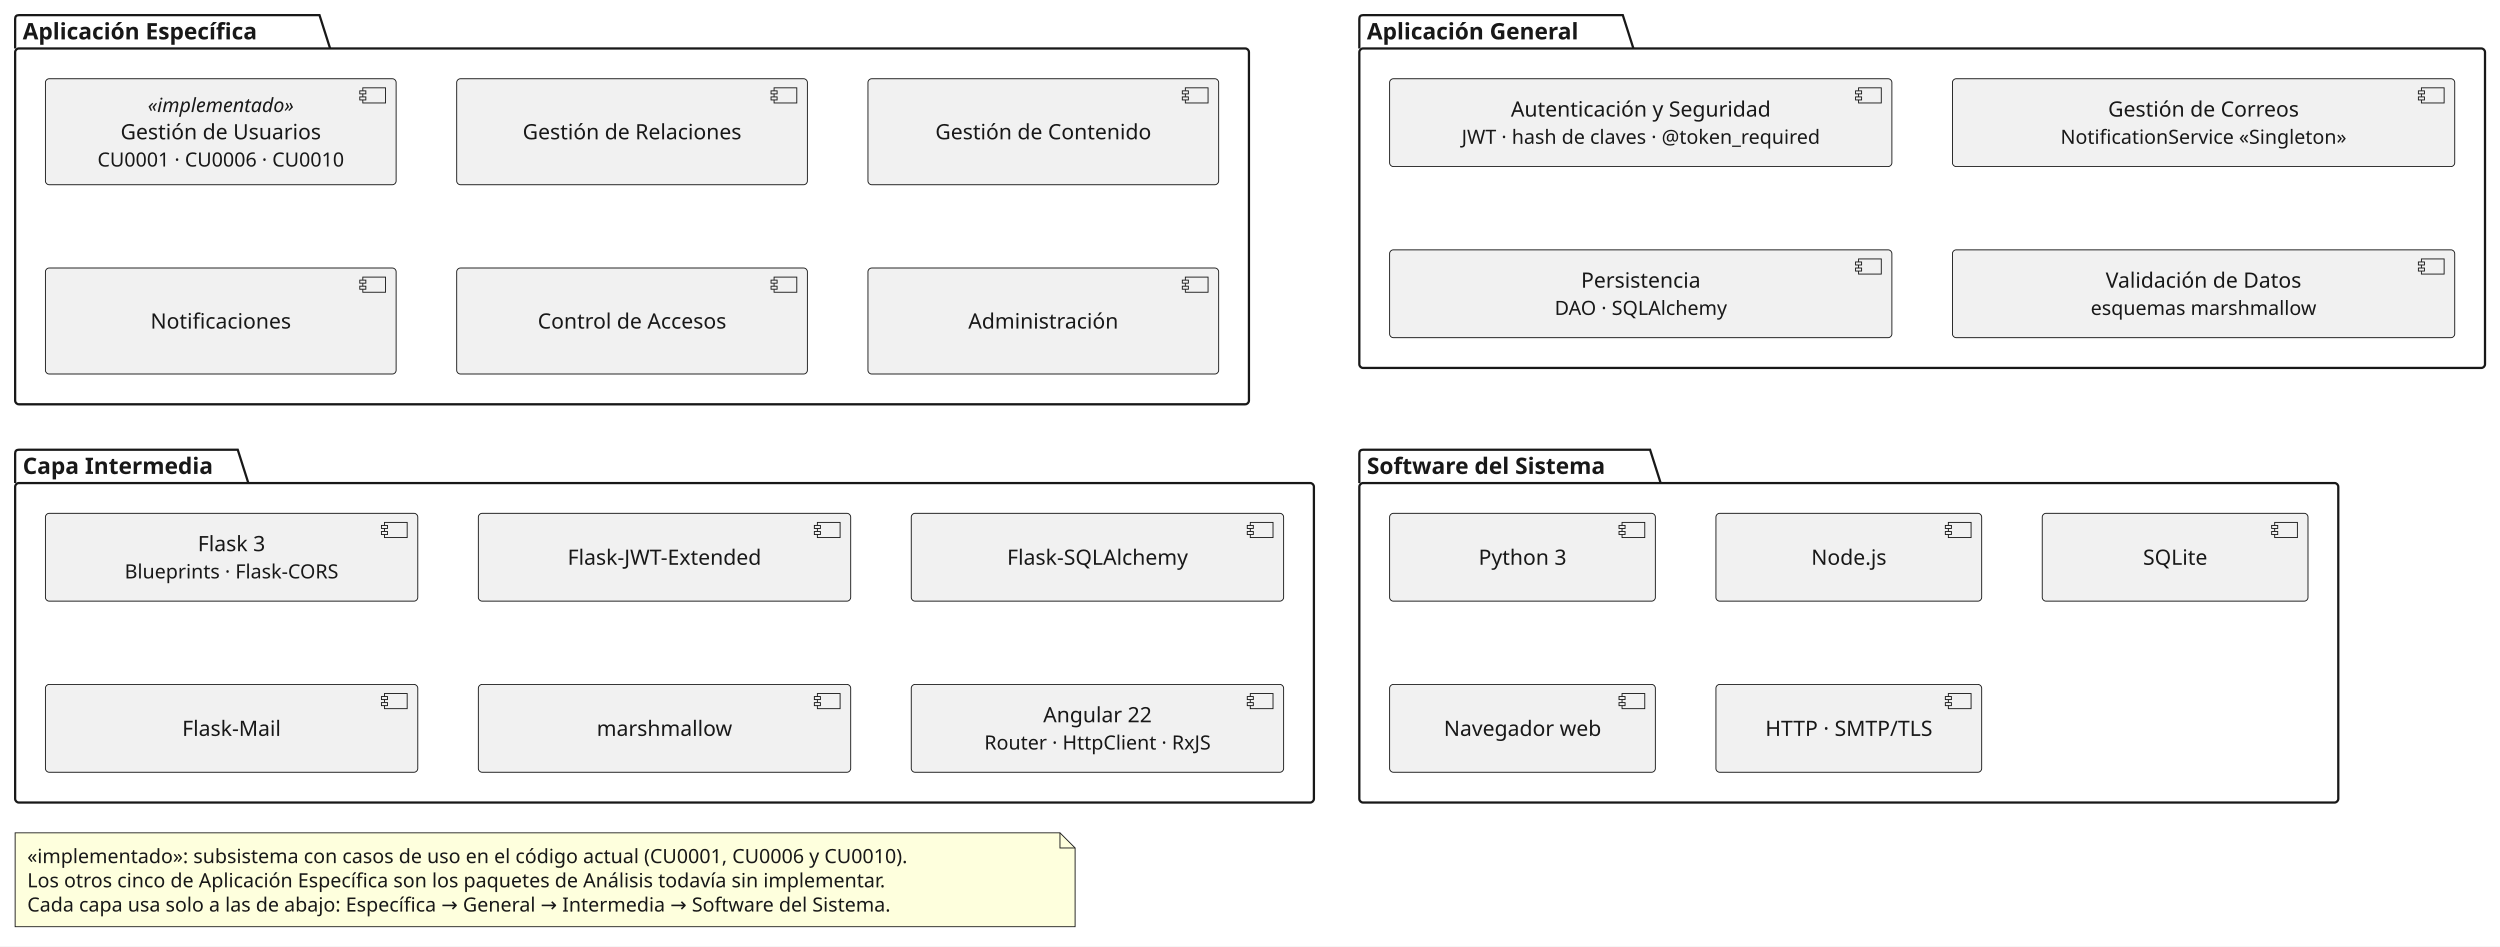
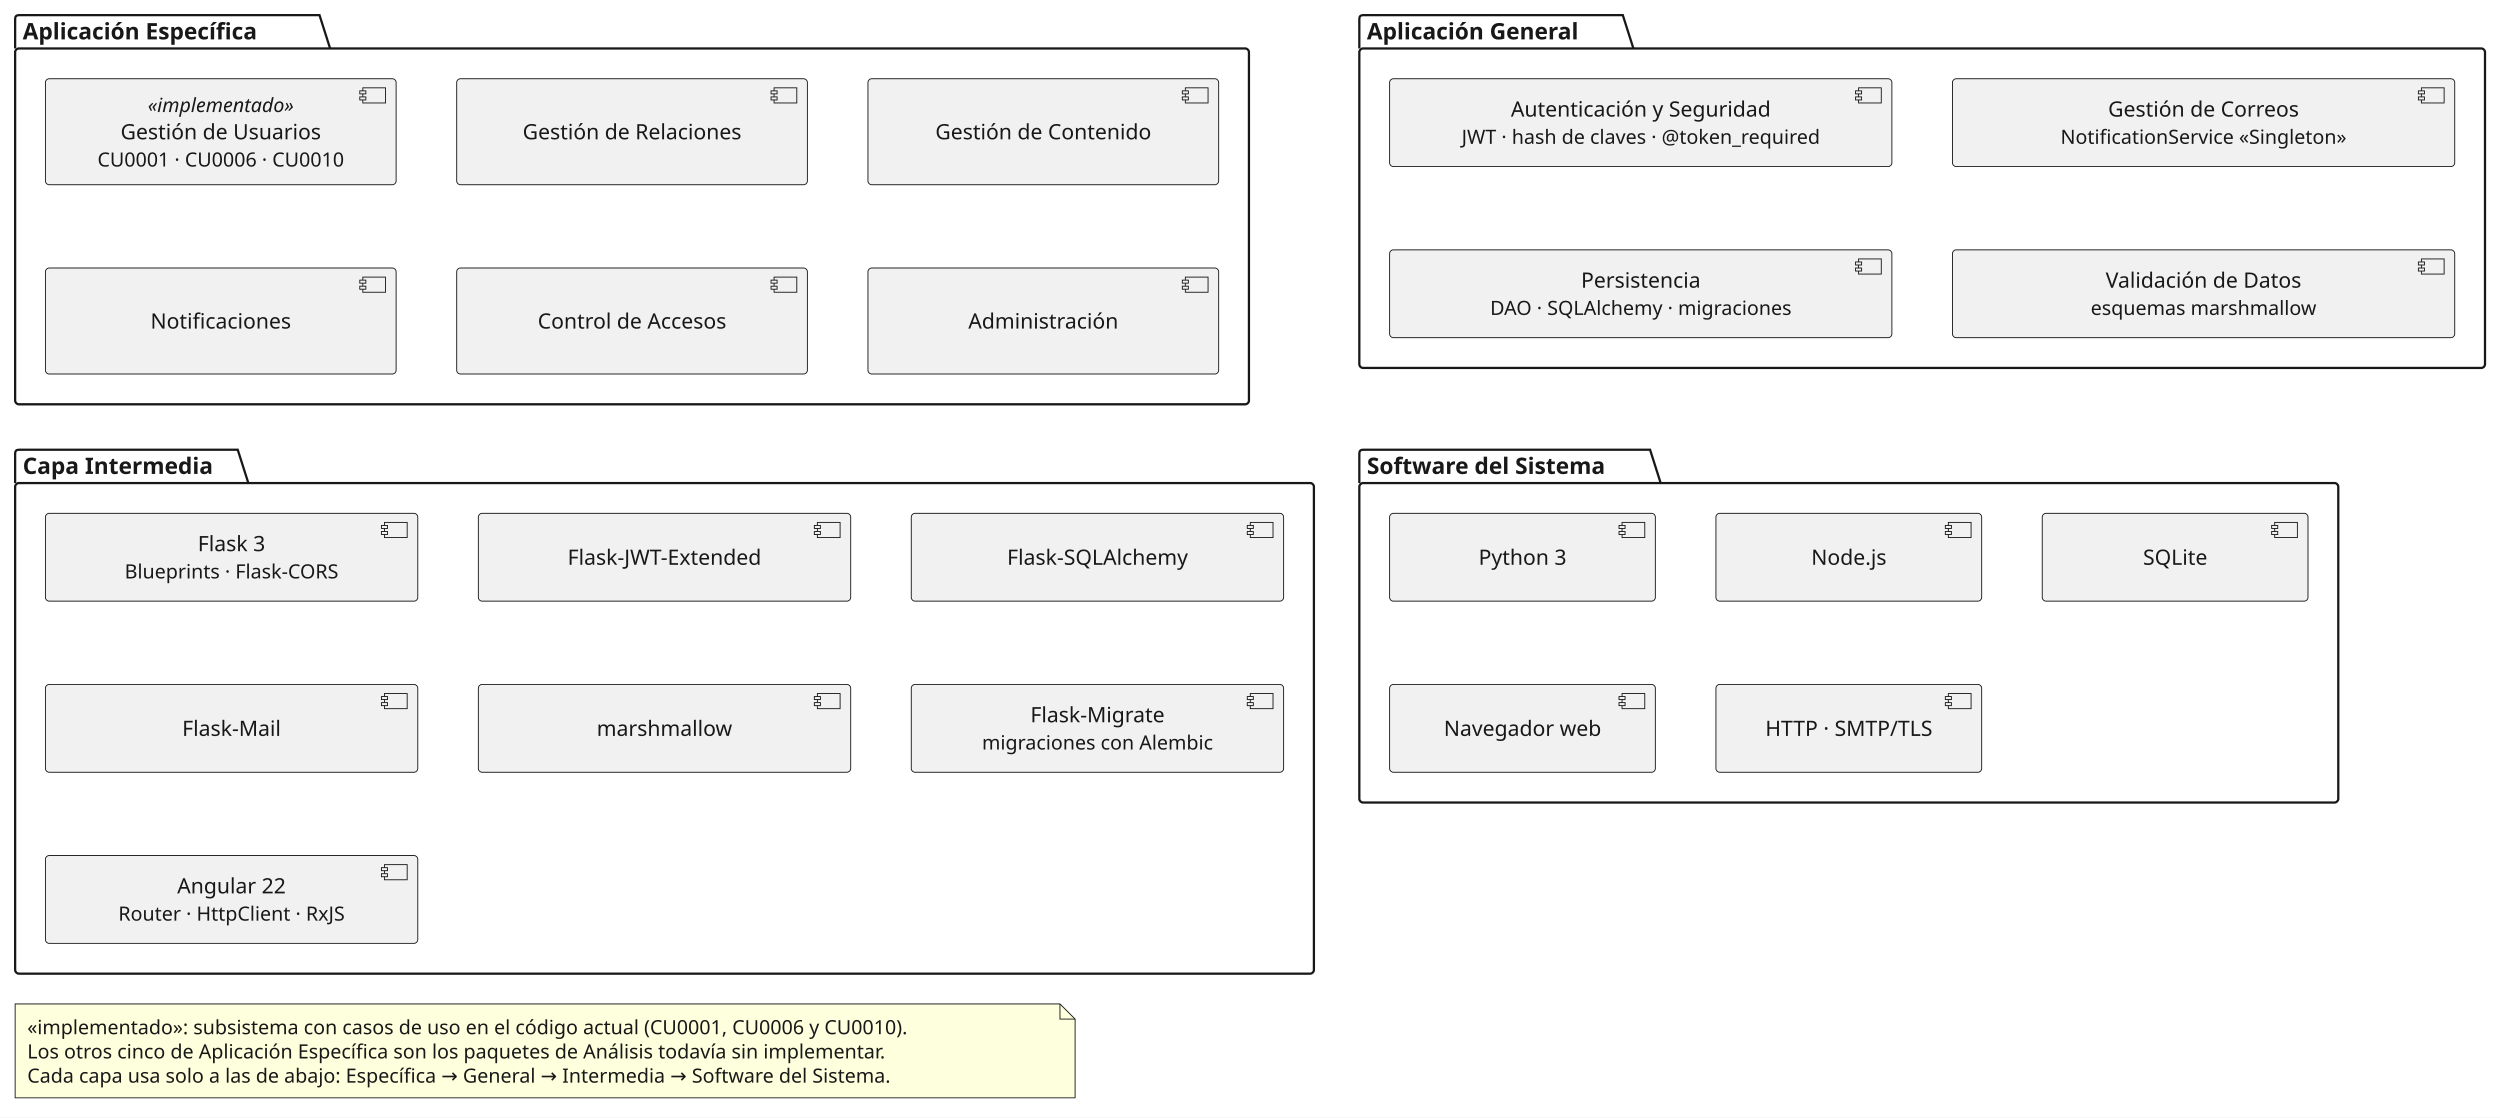
- <svg xmlns="http://www.w3.org/2000/svg" width="1651" height="625" viewBox="0 0 1651 625" font-family="Noto Sans, DejaVu Sans, Verdana, sans-serif">
-   <rect width="1651" height="625" fill="#fff" />
+ <svg xmlns="http://www.w3.org/2000/svg" width="1651" height="738" viewBox="0 0 1651 738" font-family="Noto Sans, DejaVu Sans, Verdana, sans-serif">
+   <rect width="1651" height="738" fill="#fff" />
  <path d="M10,32 L10,12.5 Q10,10 12.5,10 L211.0,10 L218.0,32" fill="#fff" stroke="#181818" stroke-width="1.5" />
  <rect x="10" y="32" width="814.8" height="235" rx="2.5" fill="#fff" stroke="#181818" stroke-width="1.5" />
  <text x="15.0" y="26.0" font-size="15" text-anchor="start" font-weight="bold" fill="#181818">Aplicación Específica</text>
  <rect x="30.0" y="52" width="231.6" height="70" rx="2.5" fill="#F1F1F1" stroke="#181818" stroke-width="0.6" />
  <rect x="239.6" y="58" width="15" height="10" fill="#F1F1F1" stroke="#181818" stroke-width="0.6" />
  <rect x="237.6" y="60" width="4" height="2" fill="#F1F1F1" stroke="#181818" stroke-width="0.6" />
  <rect x="237.6" y="64" width="4" height="2" fill="#F1F1F1" stroke="#181818" stroke-width="0.6" />
  <text x="145.8" y="74.0" font-size="13" text-anchor="middle" font-style="italic" fill="#181818">«implementado»</text>
  <text x="145.8" y="92.0" font-size="14" text-anchor="middle" fill="#181818">Gestión de Usuarios</text>
  <text x="145.8" y="110.0" font-size="13" text-anchor="middle" fill="#181818">CU0001 · CU0006 · CU0010</text>
  <rect x="301.6" y="52" width="231.6" height="70" rx="2.5" fill="#F1F1F1" stroke="#181818" stroke-width="0.6" />
  <rect x="511.2" y="58" width="15" height="10" fill="#F1F1F1" stroke="#181818" stroke-width="0.6" />
  <rect x="509.2" y="60" width="4" height="2" fill="#F1F1F1" stroke="#181818" stroke-width="0.6" />
  <rect x="509.2" y="64" width="4" height="2" fill="#F1F1F1" stroke="#181818" stroke-width="0.6" />
  <text x="417.4" y="92.0" font-size="14" text-anchor="middle" fill="#181818">Gestión de Relaciones</text>
  <rect x="573.2" y="52" width="231.6" height="70" rx="2.5" fill="#F1F1F1" stroke="#181818" stroke-width="0.6" />
  <rect x="782.8" y="58" width="15" height="10" fill="#F1F1F1" stroke="#181818" stroke-width="0.6" />
  <rect x="780.8" y="60" width="4" height="2" fill="#F1F1F1" stroke="#181818" stroke-width="0.6" />
  <rect x="780.8" y="64" width="4" height="2" fill="#F1F1F1" stroke="#181818" stroke-width="0.6" />
  <text x="689.0" y="92.0" font-size="14" text-anchor="middle" fill="#181818">Gestión de Contenido</text>
  <rect x="30.0" y="177" width="231.6" height="70" rx="2.5" fill="#F1F1F1" stroke="#181818" stroke-width="0.6" />
  <rect x="239.6" y="183" width="15" height="10" fill="#F1F1F1" stroke="#181818" stroke-width="0.6" />
  <rect x="237.6" y="185" width="4" height="2" fill="#F1F1F1" stroke="#181818" stroke-width="0.6" />
  <rect x="237.6" y="189" width="4" height="2" fill="#F1F1F1" stroke="#181818" stroke-width="0.6" />
  <text x="145.8" y="217.0" font-size="14" text-anchor="middle" fill="#181818">Notificaciones</text>
  <rect x="301.6" y="177" width="231.6" height="70" rx="2.5" fill="#F1F1F1" stroke="#181818" stroke-width="0.6" />
  <rect x="511.2" y="183" width="15" height="10" fill="#F1F1F1" stroke="#181818" stroke-width="0.6" />
  <rect x="509.2" y="185" width="4" height="2" fill="#F1F1F1" stroke="#181818" stroke-width="0.6" />
  <rect x="509.2" y="189" width="4" height="2" fill="#F1F1F1" stroke="#181818" stroke-width="0.6" />
  <text x="417.4" y="217.0" font-size="14" text-anchor="middle" fill="#181818">Control de Accesos</text>
  <rect x="573.2" y="177" width="231.6" height="70" rx="2.5" fill="#F1F1F1" stroke="#181818" stroke-width="0.6" />
  <rect x="782.8" y="183" width="15" height="10" fill="#F1F1F1" stroke="#181818" stroke-width="0.6" />
  <rect x="780.8" y="185" width="4" height="2" fill="#F1F1F1" stroke="#181818" stroke-width="0.6" />
  <rect x="780.8" y="189" width="4" height="2" fill="#F1F1F1" stroke="#181818" stroke-width="0.6" />
  <text x="689.0" y="217.0" font-size="14" text-anchor="middle" fill="#181818">Administración</text>
  <path d="M897.7,32 L897.7,12.5 Q897.7,10 900.2,10 L1071.7,10 L1078.7,32" fill="#fff" stroke="#181818" stroke-width="1.5" />
  <rect x="897.7" y="32" width="743.4" height="211" rx="2.5" fill="#fff" stroke="#181818" stroke-width="1.5" />
  <text x="902.7" y="26.0" font-size="15" text-anchor="start" font-weight="bold" fill="#181818">Aplicación General</text>
  <rect x="917.7" y="52" width="331.7" height="58" rx="2.5" fill="#F1F1F1" stroke="#181818" stroke-width="0.6" />
  <rect x="1227.4" y="58" width="15" height="10" fill="#F1F1F1" stroke="#181818" stroke-width="0.6" />
  <rect x="1225.4" y="60" width="4" height="2" fill="#F1F1F1" stroke="#181818" stroke-width="0.6" />
  <rect x="1225.4" y="64" width="4" height="2" fill="#F1F1F1" stroke="#181818" stroke-width="0.6" />
  <text x="1083.6" y="77.0" font-size="14" text-anchor="middle" fill="#181818">Autenticación y Seguridad</text>
  <text x="1083.6" y="95.0" font-size="13" text-anchor="middle" fill="#181818">JWT · hash de claves · @token_required</text>
  <rect x="1289.4" y="52" width="331.7" height="58" rx="2.5" fill="#F1F1F1" stroke="#181818" stroke-width="0.6" />
  <rect x="1599.1" y="58" width="15" height="10" fill="#F1F1F1" stroke="#181818" stroke-width="0.6" />
  <rect x="1597.1" y="60" width="4" height="2" fill="#F1F1F1" stroke="#181818" stroke-width="0.6" />
  <rect x="1597.1" y="64" width="4" height="2" fill="#F1F1F1" stroke="#181818" stroke-width="0.6" />
  <text x="1455.2" y="77.0" font-size="14" text-anchor="middle" fill="#181818">Gestión de Correos</text>
  <text x="1455.2" y="95.0" font-size="13" text-anchor="middle" fill="#181818">NotificationService «Singleton»</text>
  <rect x="917.7" y="165" width="331.7" height="58" rx="2.5" fill="#F1F1F1" stroke="#181818" stroke-width="0.6" />
  <rect x="1227.4" y="171" width="15" height="10" fill="#F1F1F1" stroke="#181818" stroke-width="0.6" />
  <rect x="1225.4" y="173" width="4" height="2" fill="#F1F1F1" stroke="#181818" stroke-width="0.6" />
  <rect x="1225.4" y="177" width="4" height="2" fill="#F1F1F1" stroke="#181818" stroke-width="0.6" />
  <text x="1083.6" y="190.0" font-size="14" text-anchor="middle" fill="#181818">Persistencia</text>
-   <text x="1083.6" y="208.0" font-size="13" text-anchor="middle" fill="#181818">DAO · SQLAlchemy</text>
+   <text x="1083.6" y="208.0" font-size="13" text-anchor="middle" fill="#181818">DAO · SQLAlchemy · migraciones</text>
  <rect x="1289.4" y="165" width="331.7" height="58" rx="2.5" fill="#F1F1F1" stroke="#181818" stroke-width="0.6" />
  <rect x="1599.1" y="171" width="15" height="10" fill="#F1F1F1" stroke="#181818" stroke-width="0.6" />
  <rect x="1597.1" y="173" width="4" height="2" fill="#F1F1F1" stroke="#181818" stroke-width="0.6" />
  <rect x="1597.1" y="177" width="4" height="2" fill="#F1F1F1" stroke="#181818" stroke-width="0.6" />
  <text x="1455.2" y="190.0" font-size="14" text-anchor="middle" fill="#181818">Validación de Datos</text>
  <text x="1455.2" y="208.0" font-size="13" text-anchor="middle" fill="#181818">esquemas marshmallow</text>
  <path d="M10,319 L10,299.5 Q10,297 12.5,297 L157.0,297 L164.0,319" fill="#fff" stroke="#181818" stroke-width="1.5" />
-   <rect x="10" y="319" width="857.7" height="211" rx="2.5" fill="#fff" stroke="#181818" stroke-width="1.5" />
+   <rect x="10" y="319" width="857.7" height="324" rx="2.5" fill="#fff" stroke="#181818" stroke-width="1.5" />
  <text x="15.0" y="313.0" font-size="15" text-anchor="start" font-weight="bold" fill="#181818">Capa Intermedia</text>
  <rect x="30.0" y="339" width="245.9" height="58" rx="2.5" fill="#F1F1F1" stroke="#181818" stroke-width="0.6" />
  <rect x="253.9" y="345" width="15" height="10" fill="#F1F1F1" stroke="#181818" stroke-width="0.6" />
  <rect x="251.9" y="347" width="4" height="2" fill="#F1F1F1" stroke="#181818" stroke-width="0.6" />
  <rect x="251.9" y="351" width="4" height="2" fill="#F1F1F1" stroke="#181818" stroke-width="0.6" />
  <text x="152.9" y="364.0" font-size="14" text-anchor="middle" fill="#181818">Flask 3</text>
  <text x="152.9" y="382.0" font-size="13" text-anchor="middle" fill="#181818">Blueprints · Flask-CORS</text>
  <rect x="315.9" y="339" width="245.9" height="58" rx="2.5" fill="#F1F1F1" stroke="#181818" stroke-width="0.6" />
  <rect x="539.8" y="345" width="15" height="10" fill="#F1F1F1" stroke="#181818" stroke-width="0.6" />
  <rect x="537.8" y="347" width="4" height="2" fill="#F1F1F1" stroke="#181818" stroke-width="0.6" />
  <rect x="537.8" y="351" width="4" height="2" fill="#F1F1F1" stroke="#181818" stroke-width="0.6" />
  <text x="438.8" y="373.0" font-size="14" text-anchor="middle" fill="#181818">Flask-JWT-Extended</text>
  <rect x="601.8" y="339" width="245.9" height="58" rx="2.5" fill="#F1F1F1" stroke="#181818" stroke-width="0.6" />
  <rect x="825.7" y="345" width="15" height="10" fill="#F1F1F1" stroke="#181818" stroke-width="0.6" />
  <rect x="823.7" y="347" width="4" height="2" fill="#F1F1F1" stroke="#181818" stroke-width="0.6" />
  <rect x="823.7" y="351" width="4" height="2" fill="#F1F1F1" stroke="#181818" stroke-width="0.6" />
  <text x="724.8" y="373.0" font-size="14" text-anchor="middle" fill="#181818">Flask-SQLAlchemy</text>
  <rect x="30.0" y="452" width="245.9" height="58" rx="2.5" fill="#F1F1F1" stroke="#181818" stroke-width="0.6" />
  <rect x="253.9" y="458" width="15" height="10" fill="#F1F1F1" stroke="#181818" stroke-width="0.6" />
  <rect x="251.9" y="460" width="4" height="2" fill="#F1F1F1" stroke="#181818" stroke-width="0.6" />
  <rect x="251.9" y="464" width="4" height="2" fill="#F1F1F1" stroke="#181818" stroke-width="0.6" />
  <text x="152.9" y="486.0" font-size="14" text-anchor="middle" fill="#181818">Flask-Mail</text>
  <rect x="315.9" y="452" width="245.9" height="58" rx="2.5" fill="#F1F1F1" stroke="#181818" stroke-width="0.6" />
  <rect x="539.8" y="458" width="15" height="10" fill="#F1F1F1" stroke="#181818" stroke-width="0.6" />
  <rect x="537.8" y="460" width="4" height="2" fill="#F1F1F1" stroke="#181818" stroke-width="0.6" />
  <rect x="537.8" y="464" width="4" height="2" fill="#F1F1F1" stroke="#181818" stroke-width="0.6" />
  <text x="438.8" y="486.0" font-size="14" text-anchor="middle" fill="#181818">marshmallow</text>
  <rect x="601.8" y="452" width="245.9" height="58" rx="2.5" fill="#F1F1F1" stroke="#181818" stroke-width="0.6" />
  <rect x="825.7" y="458" width="15" height="10" fill="#F1F1F1" stroke="#181818" stroke-width="0.6" />
  <rect x="823.7" y="460" width="4" height="2" fill="#F1F1F1" stroke="#181818" stroke-width="0.6" />
  <rect x="823.7" y="464" width="4" height="2" fill="#F1F1F1" stroke="#181818" stroke-width="0.6" />
-   <text x="724.8" y="477.0" font-size="14" text-anchor="middle" fill="#181818">Angular 22</text>
-   <text x="724.8" y="495.0" font-size="13" text-anchor="middle" fill="#181818">Router · HttpClient · RxJS</text>
+   <text x="724.8" y="477.0" font-size="14" text-anchor="middle" fill="#181818">Flask-Migrate</text>
+   <text x="724.8" y="495.0" font-size="13" text-anchor="middle" fill="#181818">migraciones con Alembic</text>
+   <rect x="30.0" y="565" width="245.9" height="58" rx="2.5" fill="#F1F1F1" stroke="#181818" stroke-width="0.6" />
+   <rect x="253.9" y="571" width="15" height="10" fill="#F1F1F1" stroke="#181818" stroke-width="0.6" />
+   <rect x="251.9" y="573" width="4" height="2" fill="#F1F1F1" stroke="#181818" stroke-width="0.6" />
+   <rect x="251.9" y="577" width="4" height="2" fill="#F1F1F1" stroke="#181818" stroke-width="0.6" />
+   <text x="152.9" y="590.0" font-size="14" text-anchor="middle" fill="#181818">Angular 22</text>
+   <text x="152.9" y="608.0" font-size="13" text-anchor="middle" fill="#181818">Router · HttpClient · RxJS</text>
  <path d="M897.7,319 L897.7,299.5 Q897.7,297 900.2,297 L1089.7,297 L1096.7,319" fill="#fff" stroke="#181818" stroke-width="1.5" />
  <rect x="897.7" y="319" width="646.5" height="211" rx="2.5" fill="#fff" stroke="#181818" stroke-width="1.5" />
  <text x="902.7" y="313.0" font-size="15" text-anchor="start" font-weight="bold" fill="#181818">Software del Sistema</text>
  <rect x="917.7" y="339" width="175.5" height="58" rx="2.5" fill="#F1F1F1" stroke="#181818" stroke-width="0.6" />
  <rect x="1071.2" y="345" width="15" height="10" fill="#F1F1F1" stroke="#181818" stroke-width="0.6" />
  <rect x="1069.2" y="347" width="4" height="2" fill="#F1F1F1" stroke="#181818" stroke-width="0.6" />
  <rect x="1069.2" y="351" width="4" height="2" fill="#F1F1F1" stroke="#181818" stroke-width="0.6" />
  <text x="1005.5" y="373.0" font-size="14" text-anchor="middle" fill="#181818">Python 3</text>
  <rect x="1133.2" y="339" width="175.5" height="58" rx="2.5" fill="#F1F1F1" stroke="#181818" stroke-width="0.6" />
  <rect x="1286.7" y="345" width="15" height="10" fill="#F1F1F1" stroke="#181818" stroke-width="0.6" />
  <rect x="1284.7" y="347" width="4" height="2" fill="#F1F1F1" stroke="#181818" stroke-width="0.6" />
  <rect x="1284.7" y="351" width="4" height="2" fill="#F1F1F1" stroke="#181818" stroke-width="0.6" />
  <text x="1221.0" y="373.0" font-size="14" text-anchor="middle" fill="#181818">Node.js</text>
  <rect x="1348.7" y="339" width="175.5" height="58" rx="2.5" fill="#F1F1F1" stroke="#181818" stroke-width="0.6" />
  <rect x="1502.2" y="345" width="15" height="10" fill="#F1F1F1" stroke="#181818" stroke-width="0.6" />
  <rect x="1500.2" y="347" width="4" height="2" fill="#F1F1F1" stroke="#181818" stroke-width="0.6" />
  <rect x="1500.2" y="351" width="4" height="2" fill="#F1F1F1" stroke="#181818" stroke-width="0.6" />
  <text x="1436.5" y="373.0" font-size="14" text-anchor="middle" fill="#181818">SQLite</text>
  <rect x="917.7" y="452" width="175.5" height="58" rx="2.5" fill="#F1F1F1" stroke="#181818" stroke-width="0.6" />
  <rect x="1071.2" y="458" width="15" height="10" fill="#F1F1F1" stroke="#181818" stroke-width="0.6" />
  <rect x="1069.2" y="460" width="4" height="2" fill="#F1F1F1" stroke="#181818" stroke-width="0.6" />
  <rect x="1069.2" y="464" width="4" height="2" fill="#F1F1F1" stroke="#181818" stroke-width="0.6" />
  <text x="1005.5" y="486.0" font-size="14" text-anchor="middle" fill="#181818">Navegador web</text>
  <rect x="1133.2" y="452" width="175.5" height="58" rx="2.5" fill="#F1F1F1" stroke="#181818" stroke-width="0.6" />
  <rect x="1286.7" y="458" width="15" height="10" fill="#F1F1F1" stroke="#181818" stroke-width="0.6" />
  <rect x="1284.7" y="460" width="4" height="2" fill="#F1F1F1" stroke="#181818" stroke-width="0.6" />
  <rect x="1284.7" y="464" width="4" height="2" fill="#F1F1F1" stroke="#181818" stroke-width="0.6" />
  <text x="1221.0" y="486.0" font-size="14" text-anchor="middle" fill="#181818">HTTP · SMTP/TLS</text>
-   <path d="M10,550 L700,550 L710,560 L710,612 L10,612 Z" fill="#FEFFDD" stroke="#181818" stroke-width="0.6" />
-   <path d="M700,550 L700,560 L710,560" fill="none" stroke="#181818" stroke-width="0.6" />
-   <text x="18.0" y="570.0" font-size="13" text-anchor="start" fill="#181818">«implementado»: subsistema con casos de uso en el código actual (CU0001, CU0006 y CU0010).</text>
-   <text x="18.0" y="586.0" font-size="13" text-anchor="start" fill="#181818">Los otros cinco de Aplicación Específica son los paquetes de Análisis todavía sin implementar.</text>
-   <text x="18.0" y="602.0" font-size="13" text-anchor="start" fill="#181818">Cada capa usa solo a las de abajo: Específica → General → Intermedia → Software del Sistema.</text>
+   <path d="M10,663 L700,663 L710,673 L710,725 L10,725 Z" fill="#FEFFDD" stroke="#181818" stroke-width="0.6" />
+   <path d="M700,663 L700,673 L710,673" fill="none" stroke="#181818" stroke-width="0.6" />
+   <text x="18.0" y="683.0" font-size="13" text-anchor="start" fill="#181818">«implementado»: subsistema con casos de uso en el código actual (CU0001, CU0006 y CU0010).</text>
+   <text x="18.0" y="699.0" font-size="13" text-anchor="start" fill="#181818">Los otros cinco de Aplicación Específica son los paquetes de Análisis todavía sin implementar.</text>
+   <text x="18.0" y="715.0" font-size="13" text-anchor="start" fill="#181818">Cada capa usa solo a las de abajo: Específica → General → Intermedia → Software del Sistema.</text>
</svg>
